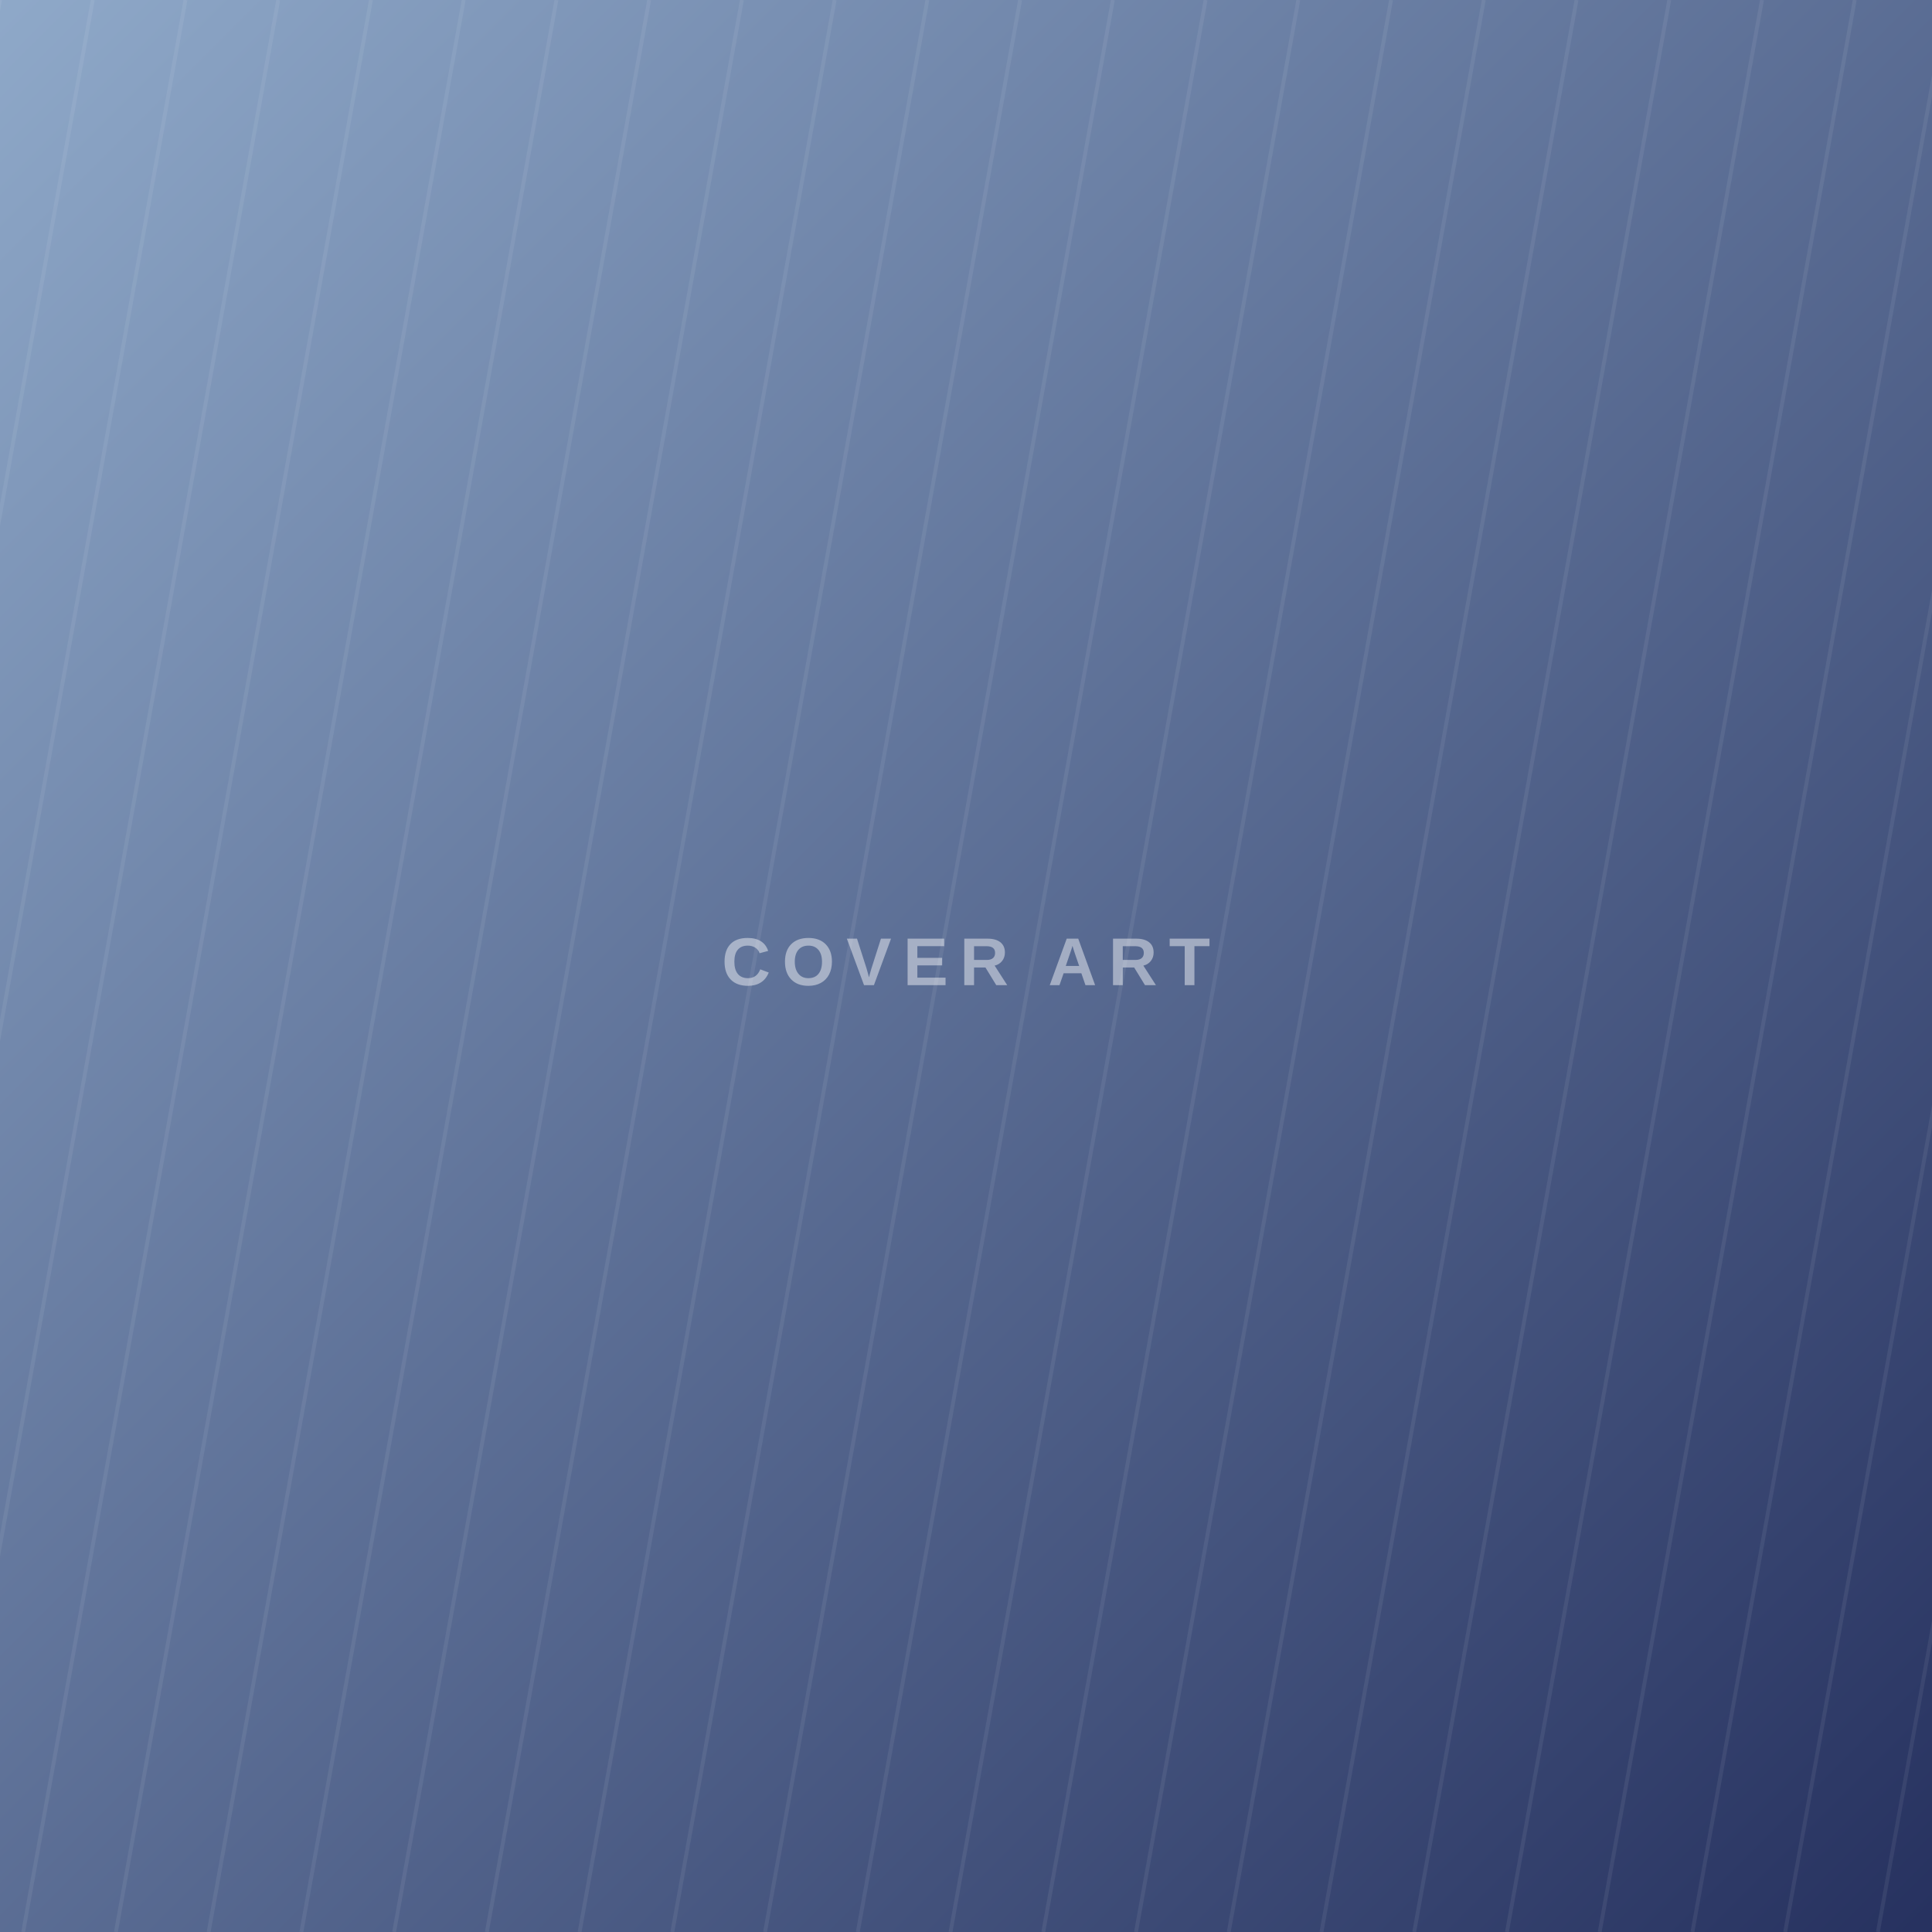
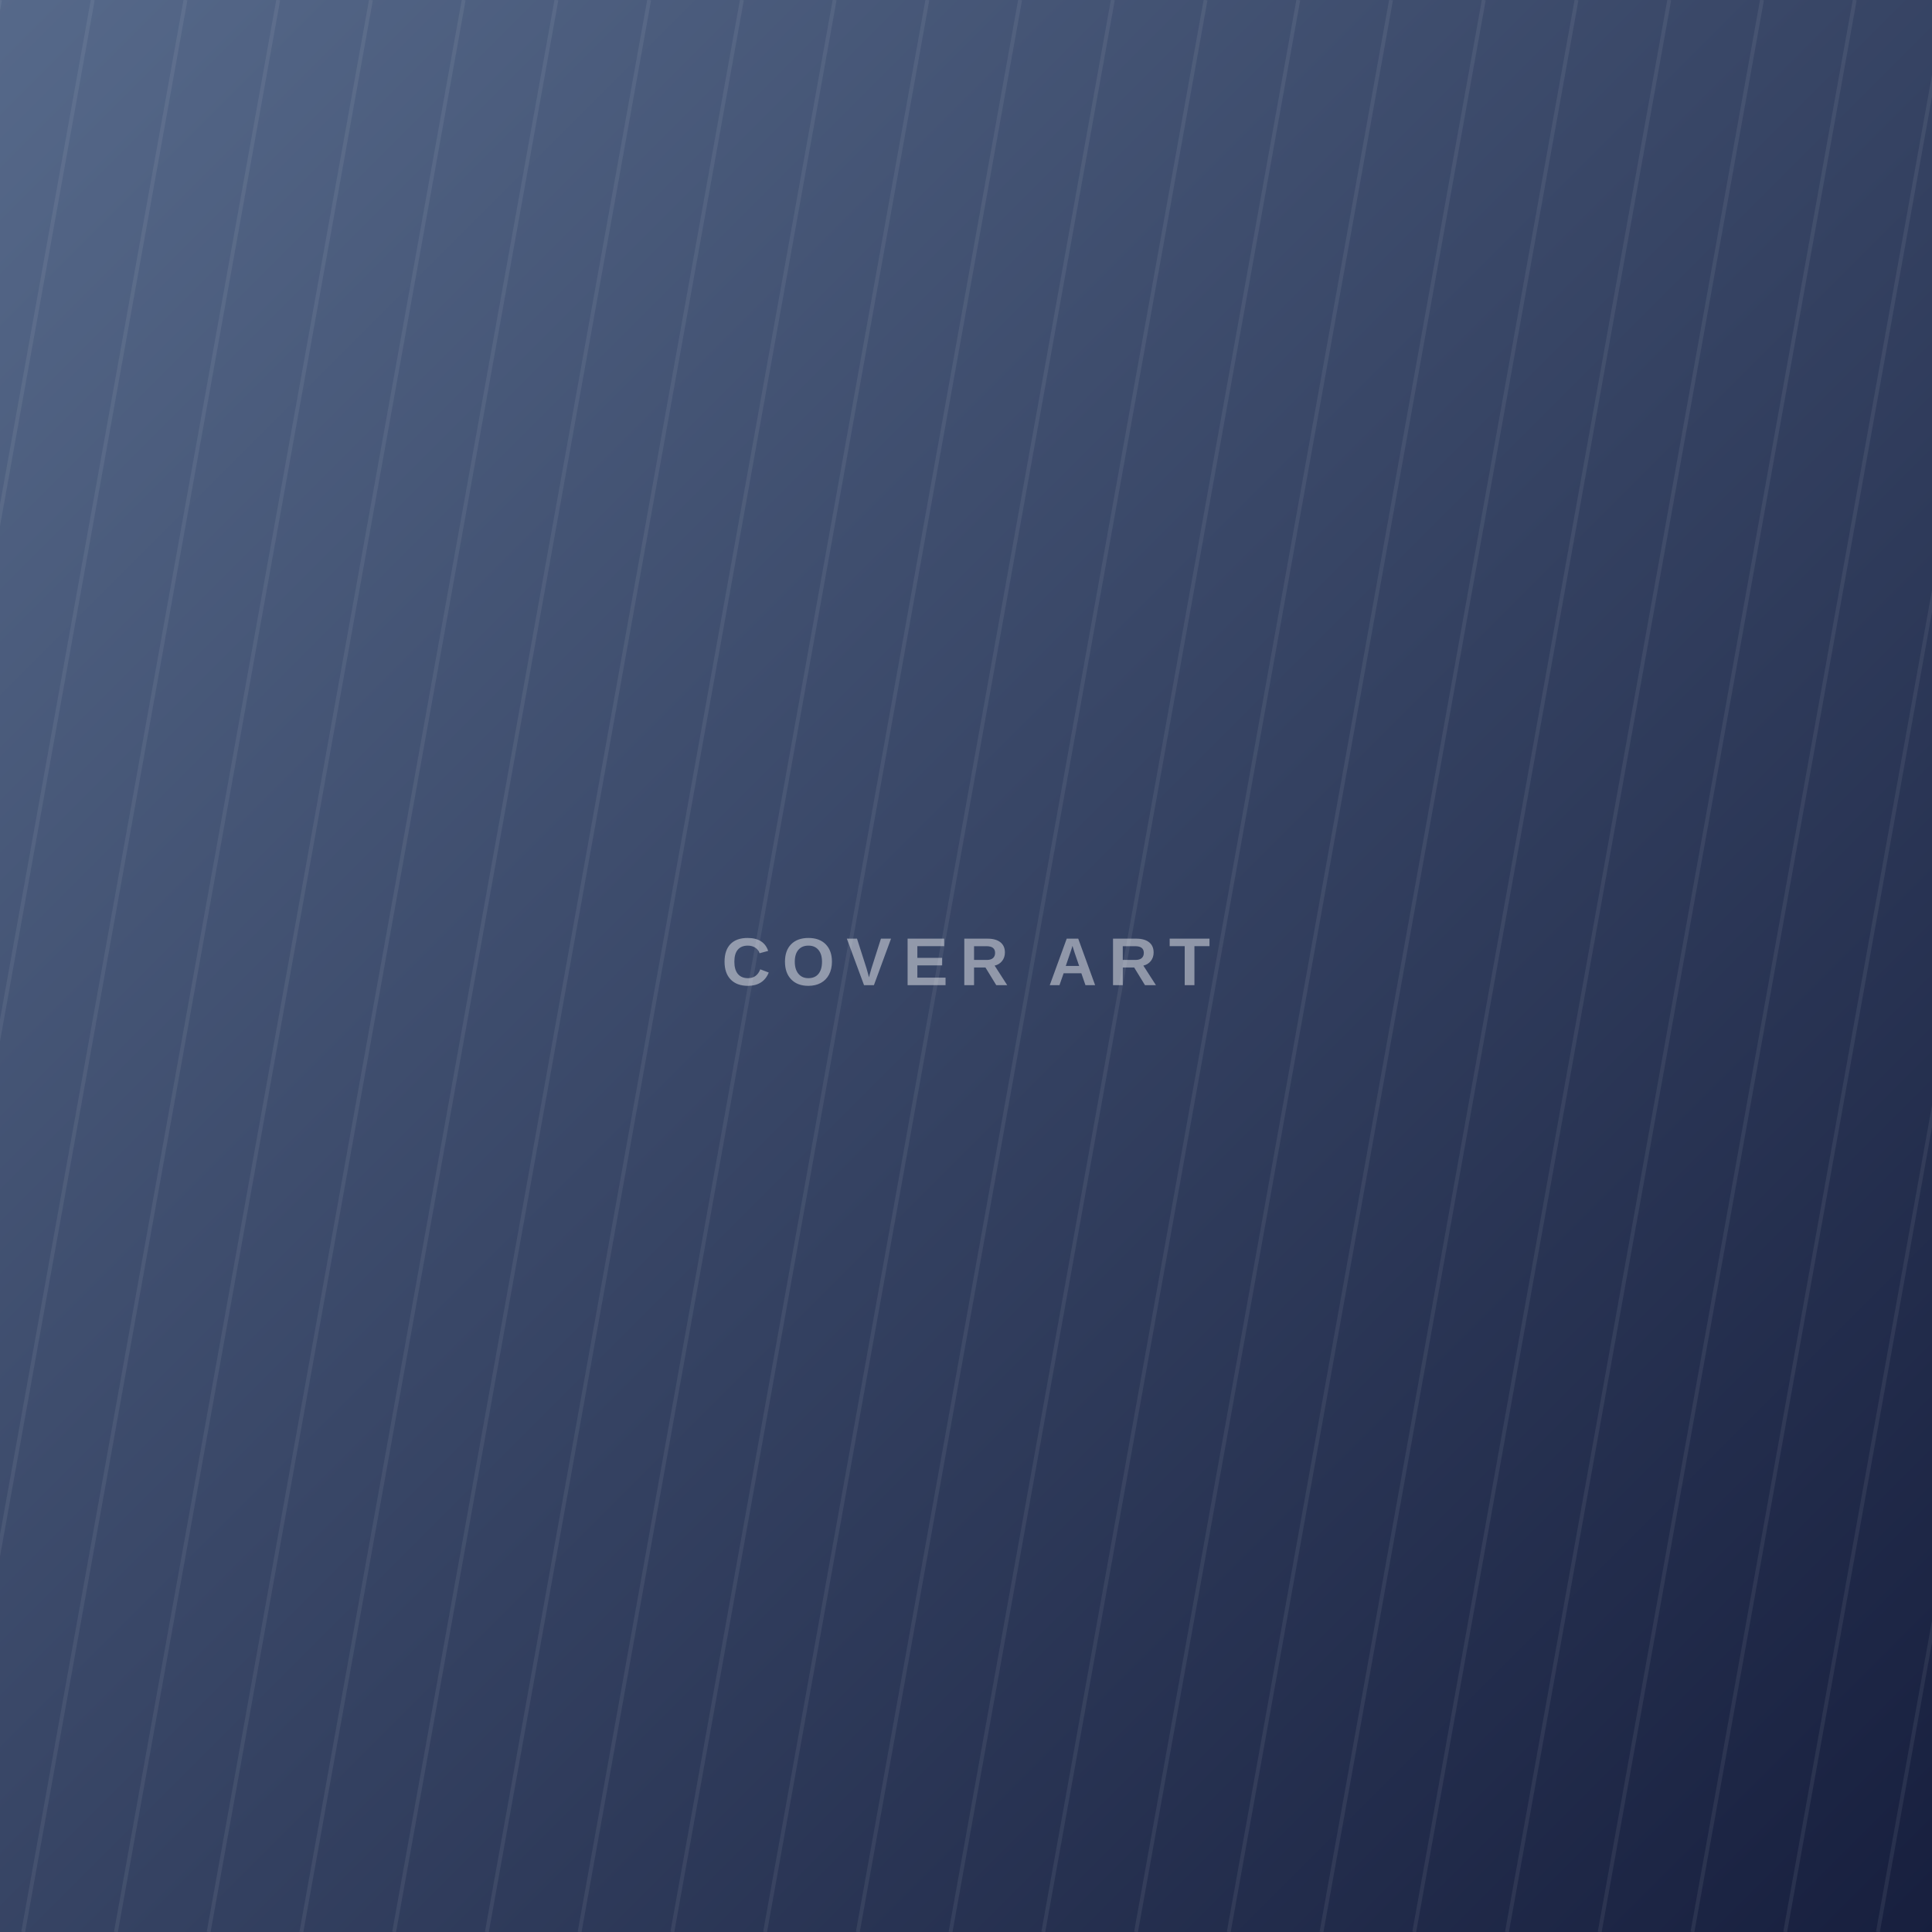
<svg xmlns="http://www.w3.org/2000/svg" width="1000" height="1000" viewBox="0 0 1000 1000">
  <defs>
    <linearGradient id="g" x1="0" y1="0" x2="1" y2="1">
-       <stop offset="0" stop-color="#8fa9c9" />
-       <stop offset="1" stop-color="#26315f" />
+       <stop offset="0" stop-color="#56698a" />
+       <stop offset="1" stop-color="#171f3e" />
    </linearGradient>
  </defs>
  <rect width="1000" height="1000" fill="url(#g)" />
  <line x1="0" y1="0" x2="-180" y2="1000" stroke="#ffffff" stroke-opacity=".07" stroke-width="2" />
  <line x1="48" y1="0" x2="-132" y2="1000" stroke="#ffffff" stroke-opacity=".07" stroke-width="2" />
  <line x1="96" y1="0" x2="-84" y2="1000" stroke="#ffffff" stroke-opacity=".07" stroke-width="2" />
  <line x1="144" y1="0" x2="-36" y2="1000" stroke="#ffffff" stroke-opacity=".07" stroke-width="2" />
  <line x1="192" y1="0" x2="12" y2="1000" stroke="#ffffff" stroke-opacity=".07" stroke-width="2" />
  <line x1="240" y1="0" x2="60" y2="1000" stroke="#ffffff" stroke-opacity=".07" stroke-width="2" />
  <line x1="288" y1="0" x2="108" y2="1000" stroke="#ffffff" stroke-opacity=".07" stroke-width="2" />
  <line x1="336" y1="0" x2="156" y2="1000" stroke="#ffffff" stroke-opacity=".07" stroke-width="2" />
  <line x1="384" y1="0" x2="204" y2="1000" stroke="#ffffff" stroke-opacity=".07" stroke-width="2" />
  <line x1="432" y1="0" x2="252" y2="1000" stroke="#ffffff" stroke-opacity=".07" stroke-width="2" />
  <line x1="480" y1="0" x2="300" y2="1000" stroke="#ffffff" stroke-opacity=".07" stroke-width="2" />
  <line x1="528" y1="0" x2="348" y2="1000" stroke="#ffffff" stroke-opacity=".07" stroke-width="2" />
  <line x1="576" y1="0" x2="396" y2="1000" stroke="#ffffff" stroke-opacity=".07" stroke-width="2" />
  <line x1="624" y1="0" x2="444" y2="1000" stroke="#ffffff" stroke-opacity=".07" stroke-width="2" />
  <line x1="672" y1="0" x2="492" y2="1000" stroke="#ffffff" stroke-opacity=".07" stroke-width="2" />
  <line x1="720" y1="0" x2="540" y2="1000" stroke="#ffffff" stroke-opacity=".07" stroke-width="2" />
  <line x1="768" y1="0" x2="588" y2="1000" stroke="#ffffff" stroke-opacity=".07" stroke-width="2" />
  <line x1="816" y1="0" x2="636" y2="1000" stroke="#ffffff" stroke-opacity=".07" stroke-width="2" />
  <line x1="864" y1="0" x2="684" y2="1000" stroke="#ffffff" stroke-opacity=".07" stroke-width="2" />
  <line x1="912" y1="0" x2="732" y2="1000" stroke="#ffffff" stroke-opacity=".07" stroke-width="2" />
  <line x1="960" y1="0" x2="780" y2="1000" stroke="#ffffff" stroke-opacity=".07" stroke-width="2" />
  <line x1="1008" y1="0" x2="828" y2="1000" stroke="#ffffff" stroke-opacity=".07" stroke-width="2" />
  <line x1="1056" y1="0" x2="876" y2="1000" stroke="#ffffff" stroke-opacity=".07" stroke-width="2" />
  <line x1="1104" y1="0" x2="924" y2="1000" stroke="#ffffff" stroke-opacity=".07" stroke-width="2" />
  <line x1="1152" y1="0" x2="972" y2="1000" stroke="#ffffff" stroke-opacity=".07" stroke-width="2" />
  <line x1="1200" y1="0" x2="1020" y2="1000" stroke="#ffffff" stroke-opacity=".07" stroke-width="2" />
  <line x1="1248" y1="0" x2="1068" y2="1000" stroke="#ffffff" stroke-opacity=".07" stroke-width="2" />
  <line x1="1296" y1="0" x2="1116" y2="1000" stroke="#ffffff" stroke-opacity=".07" stroke-width="2" />
  <line x1="1344" y1="0" x2="1164" y2="1000" stroke="#ffffff" stroke-opacity=".07" stroke-width="2" />
  <line x1="1392" y1="0" x2="1212" y2="1000" stroke="#ffffff" stroke-opacity=".07" stroke-width="2" />
  <text x="50%" y="50%" fill="#ffffff" fill-opacity=".45" font-family="Arial Narrow, Arial, sans-serif" font-weight="700" font-size="35" letter-spacing="6" text-anchor="middle" dominant-baseline="middle">COVER ART</text>
</svg>
